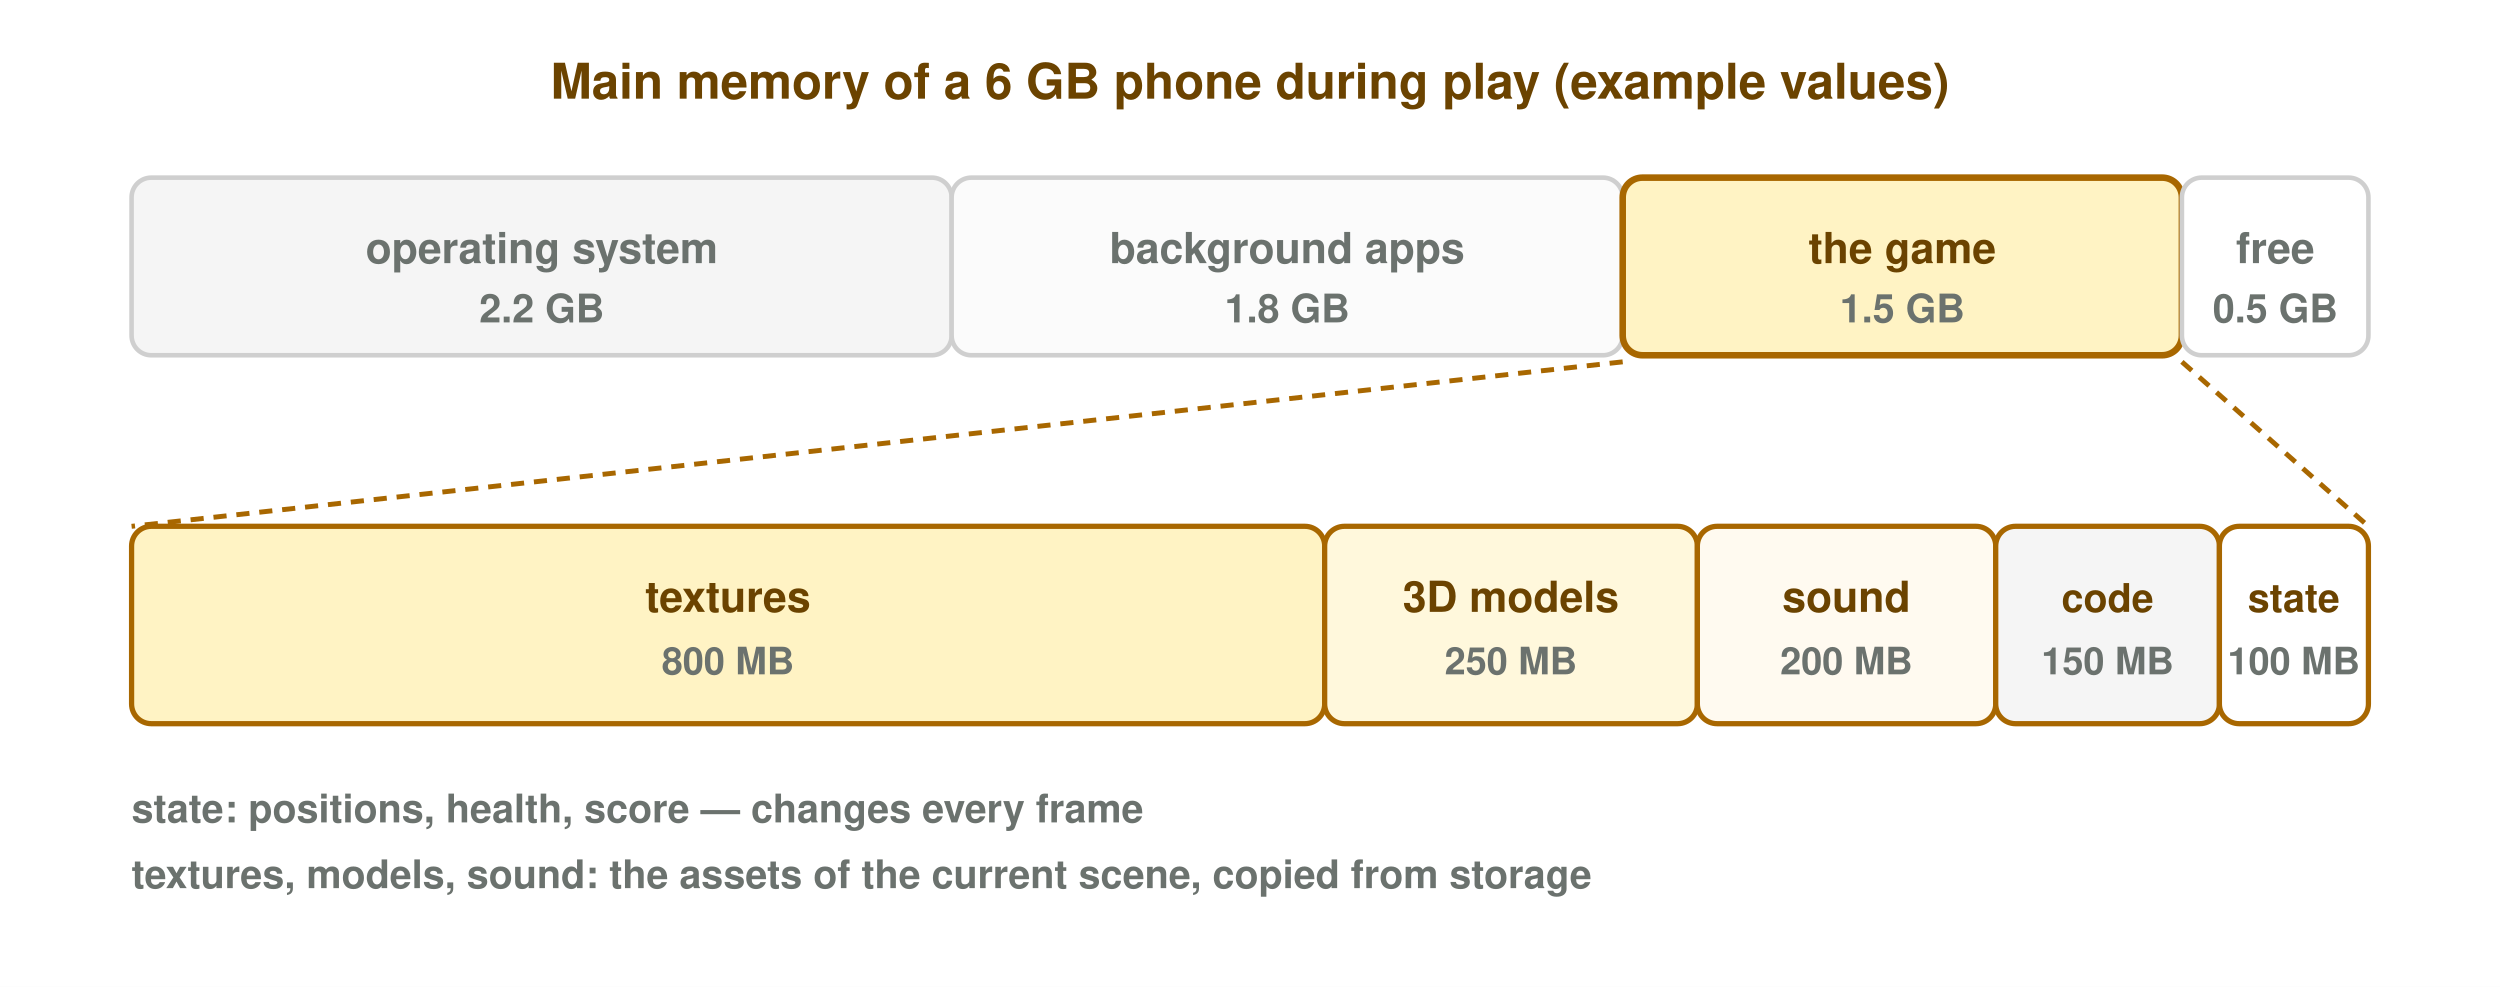
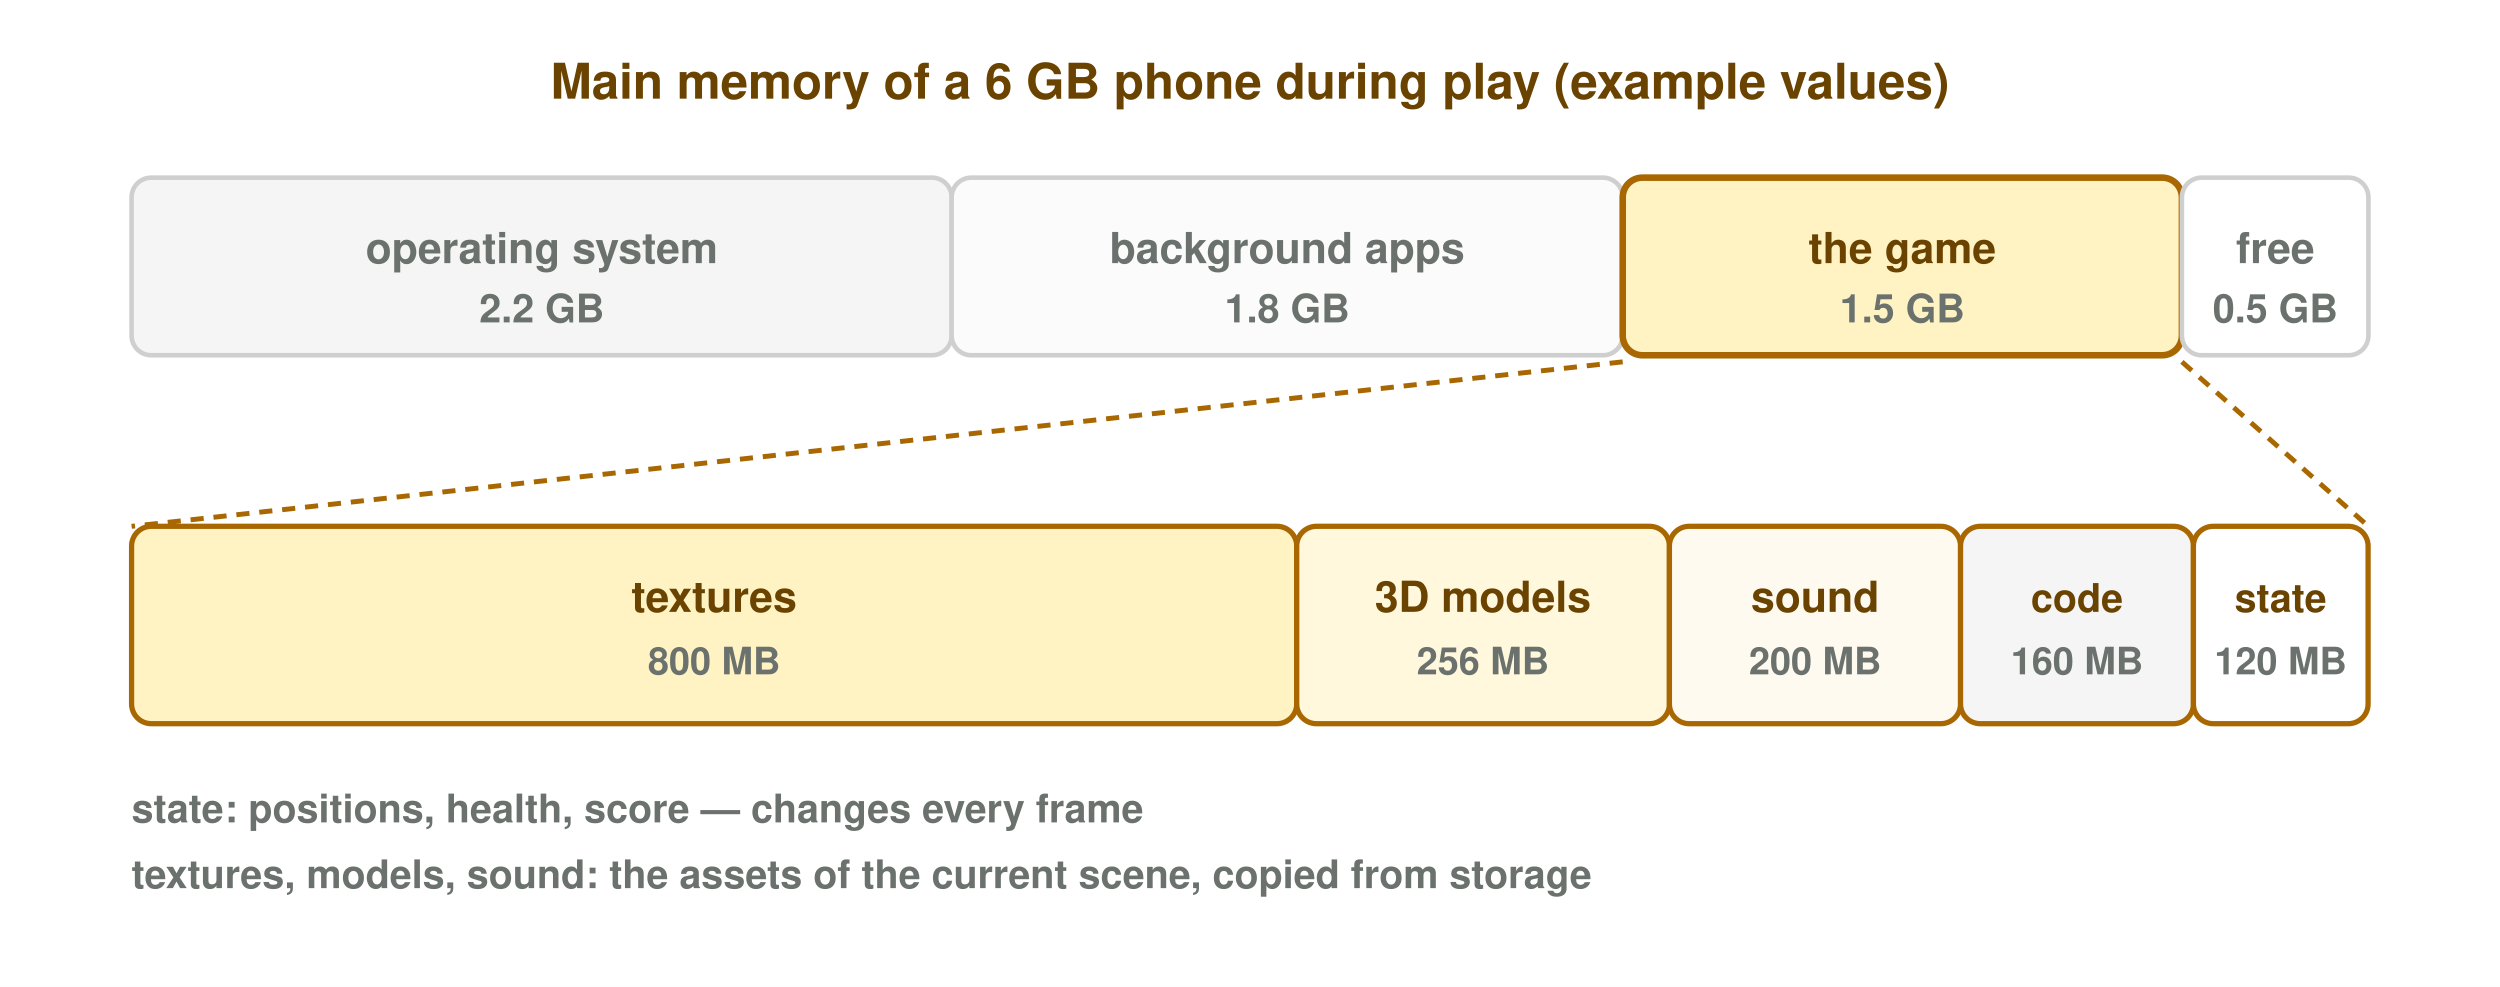
<svg xmlns="http://www.w3.org/2000/svg" width="760" height="300" viewBox="0 0 760 300" font-family="Helvetica, Arial, sans-serif" font-weight="600">
  <defs>
    <marker id="m" viewBox="0 0 10 10" refX="8.5" refY="5" markerWidth="7" markerHeight="7" orient="auto-start-reverse">
      <path d="M0,0 L10,5 L0,10 z" fill="#A86700" />
    </marker>
  </defs>
  <rect width="760" height="300" fill="#ffffff" />
  <text x="380.0" y="30.0" font-size="15" fill="#6b4300" text-anchor="middle" font-weight="800">Main memory of a 6 GB phone during play (example values)</text>
  <rect x="40.0" y="54.0" width="249.3" height="54.0" rx="6" fill="#f5f5f5" stroke="#cfcfcf" stroke-width="1.4" />
  <text x="164.7" y="80.0" font-size="13" fill="#6b726e" text-anchor="middle" font-weight="800">operating system</text>
  <text x="164.7" y="98.0" font-size="12" fill="#6b726e" text-anchor="middle" font-weight="600">2.2 GB</text>
  <rect x="289.3" y="54.0" width="204.0" height="54.0" rx="6" fill="#fbfbfb" stroke="#cfcfcf" stroke-width="1.4" />
  <text x="391.3" y="80.0" font-size="13" fill="#6b726e" text-anchor="middle" font-weight="800">background apps</text>
  <text x="391.3" y="98.0" font-size="12" fill="#6b726e" text-anchor="middle" font-weight="600">1.8 GB</text>
  <rect x="493.3" y="54.0" width="170.0" height="54.0" rx="6" fill="#fff3c4" stroke="#A86700" stroke-width="2" />
  <text x="578.3" y="80.0" font-size="13" fill="#6b4300" text-anchor="middle" font-weight="800">the game</text>
  <text x="578.3" y="98.0" font-size="12" fill="#6b726e" text-anchor="middle" font-weight="600">1.5 GB</text>
  <rect x="663.3" y="54.0" width="56.7" height="54.0" rx="6" fill="#fff" stroke="#cfcfcf" stroke-width="1.4" />
  <text x="691.7" y="80.0" font-size="13" fill="#6b726e" text-anchor="middle" font-weight="800">free</text>
  <text x="691.7" y="98.0" font-size="12" fill="#6b726e" text-anchor="middle" font-weight="600">0.5 GB</text>
  <line x1="493.3" y1="110.0" x2="40.0" y2="160.0" stroke="#A86700" stroke-width="1.5" stroke-dasharray="4 3" />
  <line x1="663.3" y1="110.0" x2="720.0" y2="160.0" stroke="#A86700" stroke-width="1.5" stroke-dasharray="4 3" />
-   <rect x="40.0" y="160.0" width="362.7" height="60.0" rx="6" fill="#fff3c4" stroke="#A86700" stroke-width="1.6" />
-   <text x="221.3" y="186.0" font-size="13" fill="#6b4300" text-anchor="middle" font-weight="800">textures</text>
-   <text x="221.3" y="205.0" font-size="11.5" fill="#6b726e" text-anchor="middle" font-weight="600">800 MB</text>
-   <rect x="402.7" y="160.0" width="113.3" height="60.0" rx="6" fill="#fff8dc" stroke="#A86700" stroke-width="1.6" />
-   <text x="459.3" y="186.0" font-size="13" fill="#6b4300" text-anchor="middle" font-weight="800">3D models</text>
-   <text x="459.3" y="205.0" font-size="11.5" fill="#6b726e" text-anchor="middle" font-weight="600">250 MB</text>
-   <rect x="516.0" y="160.0" width="90.7" height="60.0" rx="6" fill="#fffaf0" stroke="#A86700" stroke-width="1.6" />
-   <text x="561.3" y="186.0" font-size="13" fill="#6b4300" text-anchor="middle" font-weight="800">sound</text>
-   <text x="561.3" y="205.0" font-size="11.5" fill="#6b726e" text-anchor="middle" font-weight="600">200 MB</text>
-   <rect x="606.7" y="160.0" width="68.0" height="60.0" rx="6" fill="#f5f5f5" stroke="#A86700" stroke-width="1.6" />
-   <text x="640.7" y="186.0" font-size="12" fill="#6b4300" text-anchor="middle" font-weight="800">code</text>
-   <text x="640.7" y="205.0" font-size="11.5" fill="#6b726e" text-anchor="middle" font-weight="600">150 MB</text>
-   <rect x="674.7" y="160.0" width="45.3" height="60.0" rx="6" fill="#fff" stroke="#A86700" stroke-width="1.6" />
-   <text x="697.3" y="186.0" font-size="12" fill="#6b4300" text-anchor="middle" font-weight="800">state</text>
-   <text x="697.3" y="205.0" font-size="11.5" fill="#6b726e" text-anchor="middle" font-weight="600">100 MB</text>
+   <rect x="40.0" y="160.0" width="354.2" height="60.0" rx="6" fill="#fff3c4" stroke="#A86700" stroke-width="1.6" />
+   <text x="217.1" y="186.0" font-size="13" fill="#6b4300" text-anchor="middle" font-weight="800">textures</text>
+   <text x="217.1" y="205.0" font-size="11.5" fill="#6b726e" text-anchor="middle" font-weight="600">800 MB</text>
+   <rect x="394.2" y="160.0" width="113.3" height="60.0" rx="6" fill="#fff8dc" stroke="#A86700" stroke-width="1.6" />
+   <text x="450.8" y="186.0" font-size="13" fill="#6b4300" text-anchor="middle" font-weight="800">3D models</text>
+   <text x="450.8" y="205.0" font-size="11.5" fill="#6b726e" text-anchor="middle" font-weight="600">256 MB</text>
+   <rect x="507.5" y="160.0" width="88.5" height="60.0" rx="6" fill="#fffaf0" stroke="#A86700" stroke-width="1.6" />
+   <text x="551.8" y="186.0" font-size="13" fill="#6b4300" text-anchor="middle" font-weight="800">sound</text>
+   <text x="551.8" y="205.0" font-size="11.5" fill="#6b726e" text-anchor="middle" font-weight="600">200 MB</text>
+   <rect x="596.0" y="160.0" width="70.8" height="60.0" rx="6" fill="#f5f5f5" stroke="#A86700" stroke-width="1.6" />
+   <text x="631.4" y="186.0" font-size="12" fill="#6b4300" text-anchor="middle" font-weight="800">code</text>
+   <text x="631.4" y="205.0" font-size="11.5" fill="#6b726e" text-anchor="middle" font-weight="600">160 MB</text>
+   <rect x="666.8" y="160.0" width="53.1" height="60.0" rx="6" fill="#fff" stroke="#A86700" stroke-width="1.6" />
+   <text x="693.3" y="186.0" font-size="12" fill="#6b4300" text-anchor="middle" font-weight="800">state</text>
+   <text x="693.3" y="205.0" font-size="11.5" fill="#6b726e" text-anchor="middle" font-weight="600">120 MB</text>
  <text x="40.0" y="250.0" font-size="12" fill="#6b726e" text-anchor="start" font-weight="600">state: positions, health, score — changes every frame</text>
  <text x="40.0" y="270.0" font-size="12" fill="#6b726e" text-anchor="start" font-weight="600">textures, models, sound: the assets of the current scene, copied from storage</text>
</svg>
